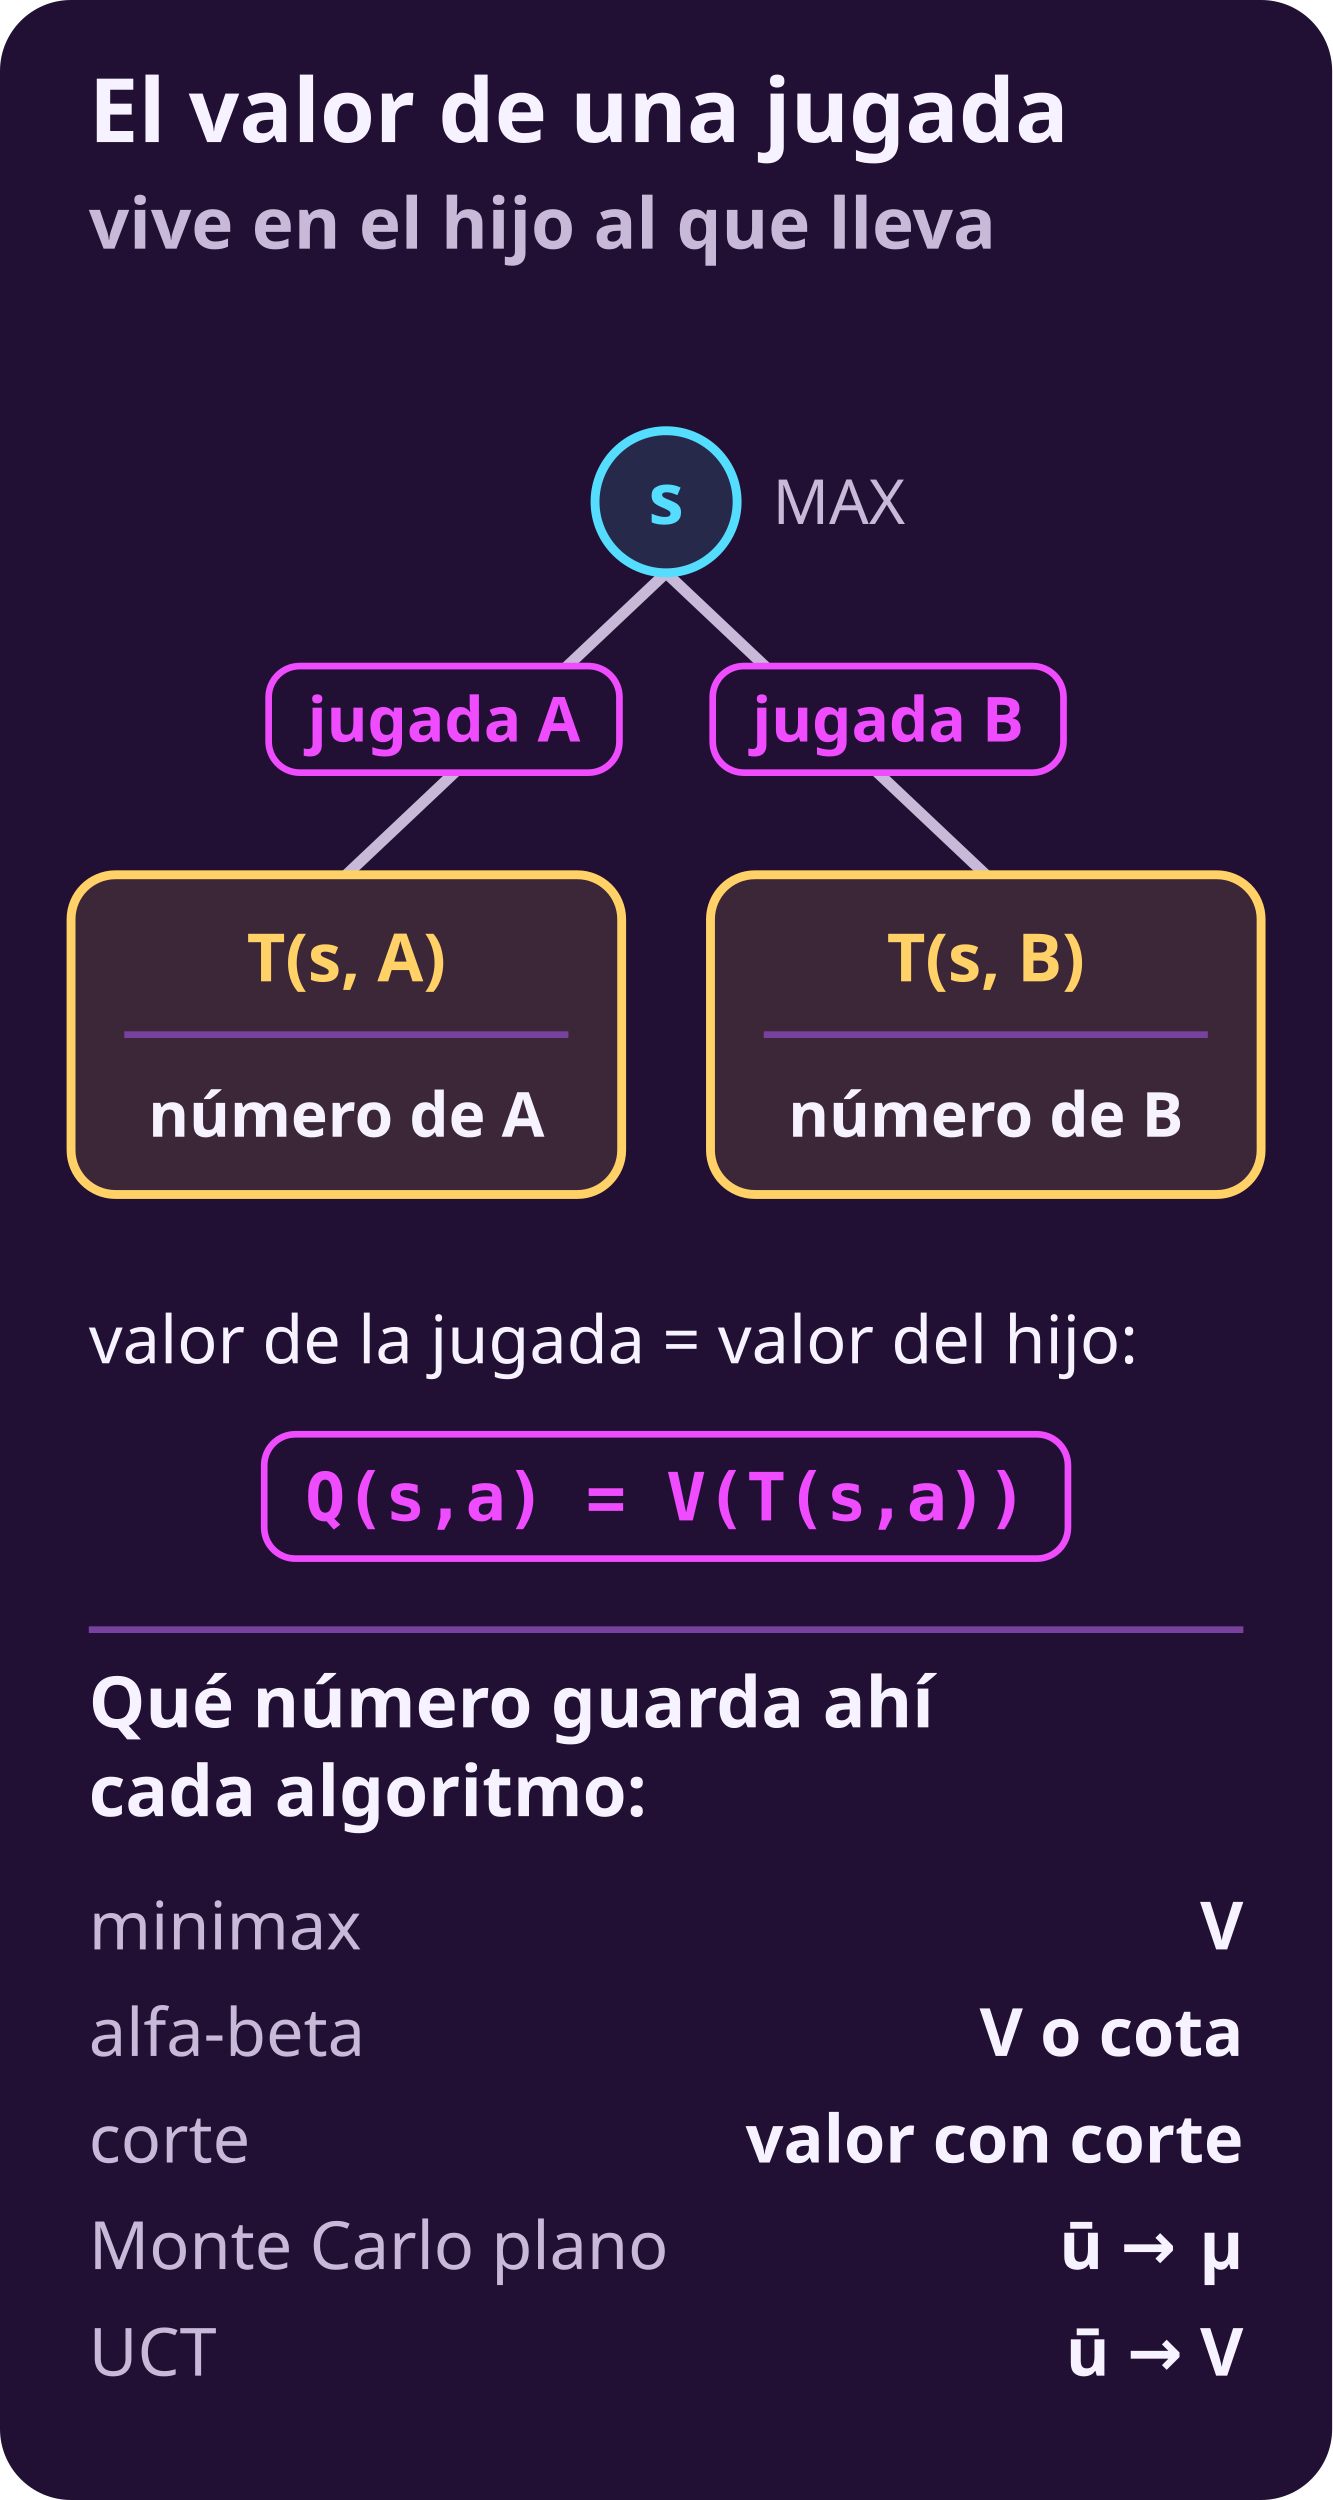
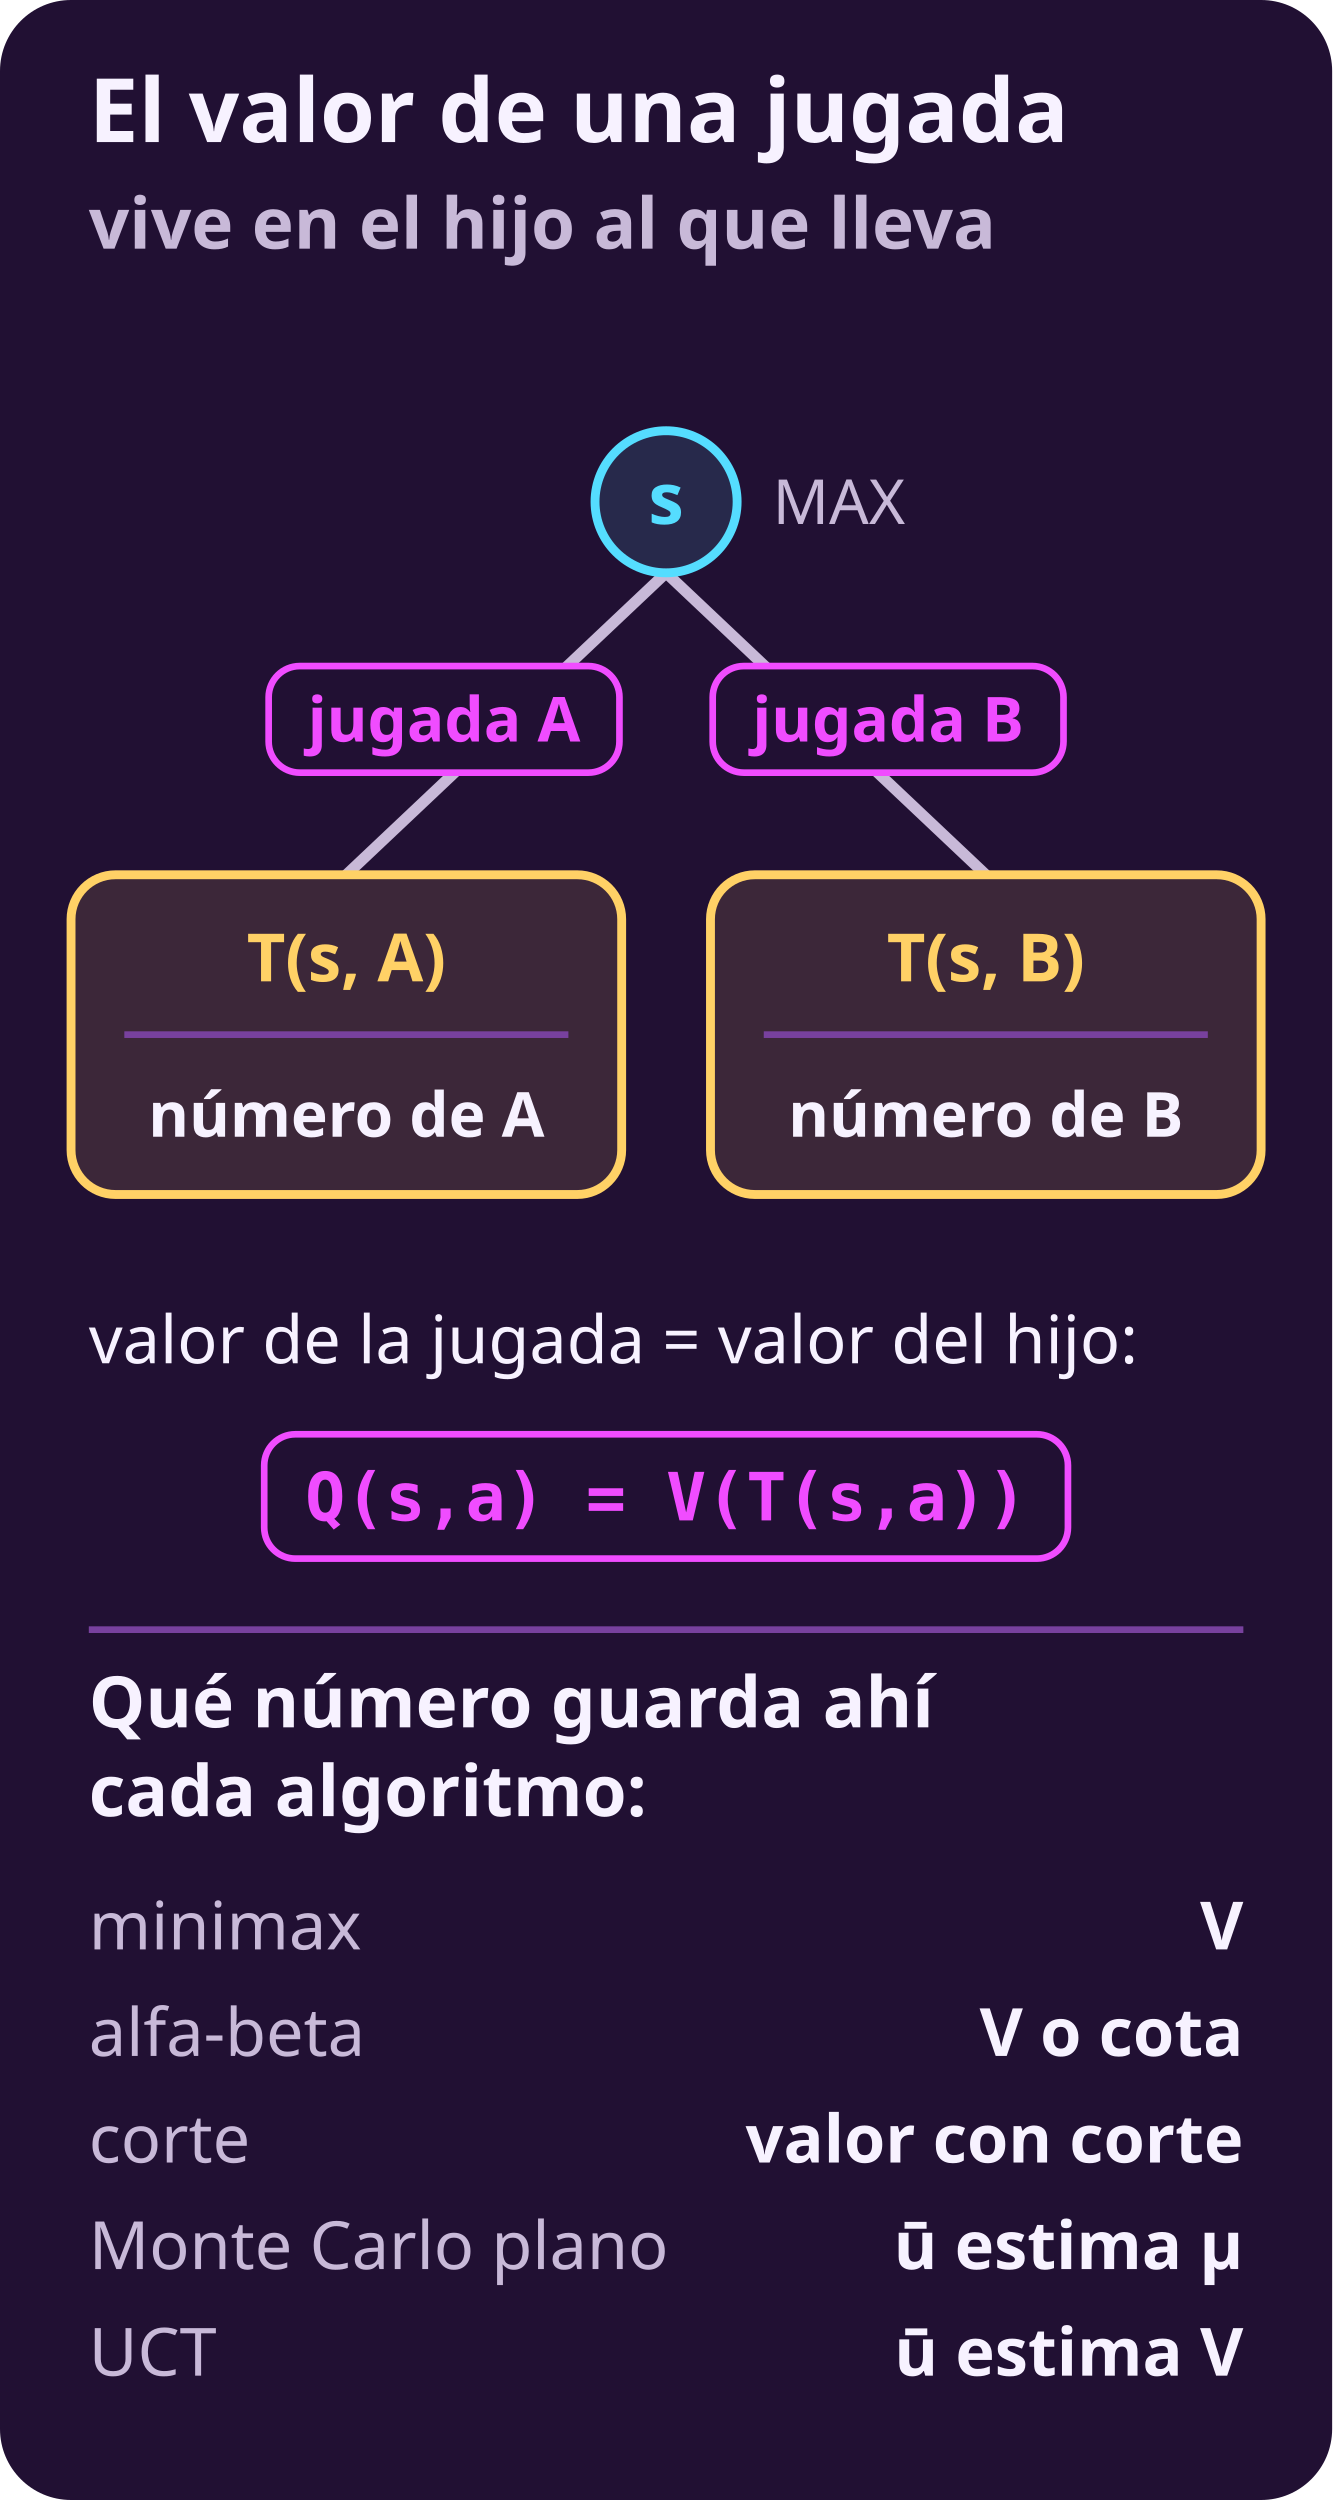
- <svg xmlns="http://www.w3.org/2000/svg" width="300" height="563" viewBox="0 0 300 563" role="img" aria-label="Un estado s, de MAX, con dos jugadas, A y B, cada una hacia un hijo: el estado T(s, A) y el estado T(s, B). Dentro de cada hijo va el número de esa jugada. El valor de la jugada es el valor del hijo al que lleva: Q(s, a) = V(T(s, a)). Qué número guarda ahí cada algoritmo: minimax, V; alfa-beta, V o una cota; el corte, el valor con corte; Monte Carlo plano, ū, que tiende a μ; UCT, ū, que tiende a V.">
+ <svg xmlns="http://www.w3.org/2000/svg" width="300" height="563" viewBox="0 0 300 563" role="img" aria-label="Un estado s, de MAX, con dos jugadas, A y B, cada una hacia un hijo: el estado T(s, A) y el estado T(s, B). Dentro de cada hijo va el número de esa jugada. El valor de la jugada es el valor del hijo al que lleva: Q(s, a) = V(T(s, a)). Qué número guarda ahí cada algoritmo: minimax, V; alfa-beta, V o una cota; el corte, el valor con corte (o una cota, con poda); Monte Carlo plano, ū, que estima μ; UCT, ū, que estima V y, en un árbol finito con vueltas sin límite, tiende a V.">
  <rect x="0" y="0" width="300" height="563" rx="16" fill="#211033" />
  <defs>
    <marker id="p" viewBox="0 0 10 10" refX="9" refY="5" markerWidth="6" markerHeight="6" orient="auto-start-reverse">
      <path d="M 0 0 L 10 5 L 0 10 z" fill="#f04cff" />
    </marker>
    <marker id="s" viewBox="0 0 10 10" refX="9" refY="5" markerWidth="6" markerHeight="6" orient="auto-start-reverse">
      <path d="M 0 0 L 10 5 L 0 10 z" fill="#c8b9d8" />
    </marker>
  </defs>
  <text x="20" y="32" fill="#f7f2ff" font-family="system-ui, sans-serif" font-size="20" font-weight="700" text-anchor="start">El valor de una jugada</text>
  <text x="20" y="56" fill="#c8b9d8" font-family="system-ui, sans-serif" font-size="16" font-weight="700" text-anchor="start">vive en el hijo al que lleva</text>
  <line x1="150" y1="129" x2="78" y2="197" stroke="#c8b9d8" stroke-width="2.5" />
  <line x1="150" y1="129" x2="222" y2="197" stroke="#c8b9d8" stroke-width="2.5" />
  <rect x="60.5" y="150.0" width="79" height="24" rx="7" fill="#211033" stroke="#f04cff" stroke-width="1.5" />
  <text x="100.0" y="167.0" fill="#f04cff" font-family="system-ui, sans-serif" font-size="14" font-weight="700" text-anchor="middle">jugada A</text>
  <rect x="160.5" y="150.0" width="79" height="24" rx="7" fill="#211033" stroke="#f04cff" stroke-width="1.5" />
  <text x="200.0" y="167.0" fill="#f04cff" font-family="system-ui, sans-serif" font-size="14" font-weight="700" text-anchor="middle">jugada B</text>
  <circle cx="150" cy="113" r="16" fill="#27294b" stroke="#55ddff" stroke-width="2" />
  <text x="150" y="118" fill="#55ddff" font-family="system-ui, sans-serif" font-size="16" font-weight="700" text-anchor="middle">s</text>
  <text x="174" y="118" fill="#c8b9d8" font-family="system-ui, sans-serif" font-size="14" font-weight="normal" text-anchor="start">MAX</text>
  <rect x="16" y="197" width="124" height="72" rx="10" fill="#3c2739" stroke="#ffd166" stroke-width="2" />
  <text x="78" y="221" fill="#ffd166" font-family="system-ui, sans-serif" font-size="15" font-weight="700" text-anchor="middle">T(s, A)</text>
  <line x1="28" y1="233" x2="128" y2="233" stroke="#78419e" stroke-width="1.5" />
  <text x="78" y="256" fill="#f7f2ff" font-family="system-ui, sans-serif" font-size="14" font-weight="700" text-anchor="middle">número de A</text>
  <rect x="160" y="197" width="124" height="72" rx="10" fill="#3c2739" stroke="#ffd166" stroke-width="2" />
  <text x="222" y="221" fill="#ffd166" font-family="system-ui, sans-serif" font-size="15" font-weight="700" text-anchor="middle">T(s, B)</text>
  <line x1="172" y1="233" x2="272" y2="233" stroke="#78419e" stroke-width="1.5" />
  <text x="222" y="256" fill="#f7f2ff" font-family="system-ui, sans-serif" font-size="14" font-weight="700" text-anchor="middle">número de B</text>
  <text x="20" y="307" fill="#f7f2ff" font-family="system-ui, sans-serif" font-size="15" font-weight="normal" text-anchor="start">valor de la jugada = valor del hijo:</text>
  <rect x="59.5" y="323.0" width="181" height="28" rx="7" fill="#211033" stroke="#f04cff" stroke-width="1.5" />
  <text x="150" y="342.4" fill="#f04cff" font-family="ui-monospace, SFMono-Regular, Menlo, monospace" font-size="15" font-weight="700" text-anchor="middle">Q(s,a) = V(T(s,a))</text>
  <line x1="20" y1="367" x2="280" y2="367" stroke="#78419e" stroke-width="1.5" />
  <text x="20" y="389" fill="#f7f2ff" font-family="system-ui, sans-serif" font-size="16" font-weight="700" text-anchor="start">Qué número guarda ahí</text>
  <text x="20" y="409" fill="#f7f2ff" font-family="system-ui, sans-serif" font-size="16" font-weight="700" text-anchor="start">cada algoritmo:</text>
  <text x="20" y="439" fill="#c8b9d8" font-family="system-ui, sans-serif" font-size="15" font-weight="normal" text-anchor="start">minimax</text>
  <text x="280" y="439" fill="#f7f2ff" font-family="system-ui, sans-serif" font-size="15" font-weight="700" text-anchor="end">V</text>
  <text x="20" y="463" fill="#c8b9d8" font-family="system-ui, sans-serif" font-size="15" font-weight="normal" text-anchor="start">alfa-beta</text>
  <text x="280" y="463" fill="#f7f2ff" font-family="system-ui, sans-serif" font-size="15" font-weight="700" text-anchor="end">V o cota</text>
  <text x="20" y="487" fill="#c8b9d8" font-family="system-ui, sans-serif" font-size="15" font-weight="normal" text-anchor="start">corte</text>
  <text x="280" y="487" fill="#f7f2ff" font-family="system-ui, sans-serif" font-size="15" font-weight="700" text-anchor="end">valor con corte</text>
  <text x="20" y="511" fill="#c8b9d8" font-family="system-ui, sans-serif" font-size="15" font-weight="normal" text-anchor="start">Monte Carlo plano</text>
-   <text x="280" y="511" fill="#f7f2ff" font-family="system-ui, sans-serif" font-size="15" font-weight="700" text-anchor="end">ū → μ</text>
+   <text x="280" y="511" fill="#f7f2ff" font-family="system-ui, sans-serif" font-size="15" font-weight="700" text-anchor="end">ū estima μ</text>
  <text x="20" y="535" fill="#c8b9d8" font-family="system-ui, sans-serif" font-size="15" font-weight="normal" text-anchor="start">UCT</text>
-   <text x="280" y="535" fill="#f7f2ff" font-family="system-ui, sans-serif" font-size="15" font-weight="700" text-anchor="end">ū → V</text>
+   <text x="280" y="535" fill="#f7f2ff" font-family="system-ui, sans-serif" font-size="15" font-weight="700" text-anchor="end">ū estima V</text>
</svg>
